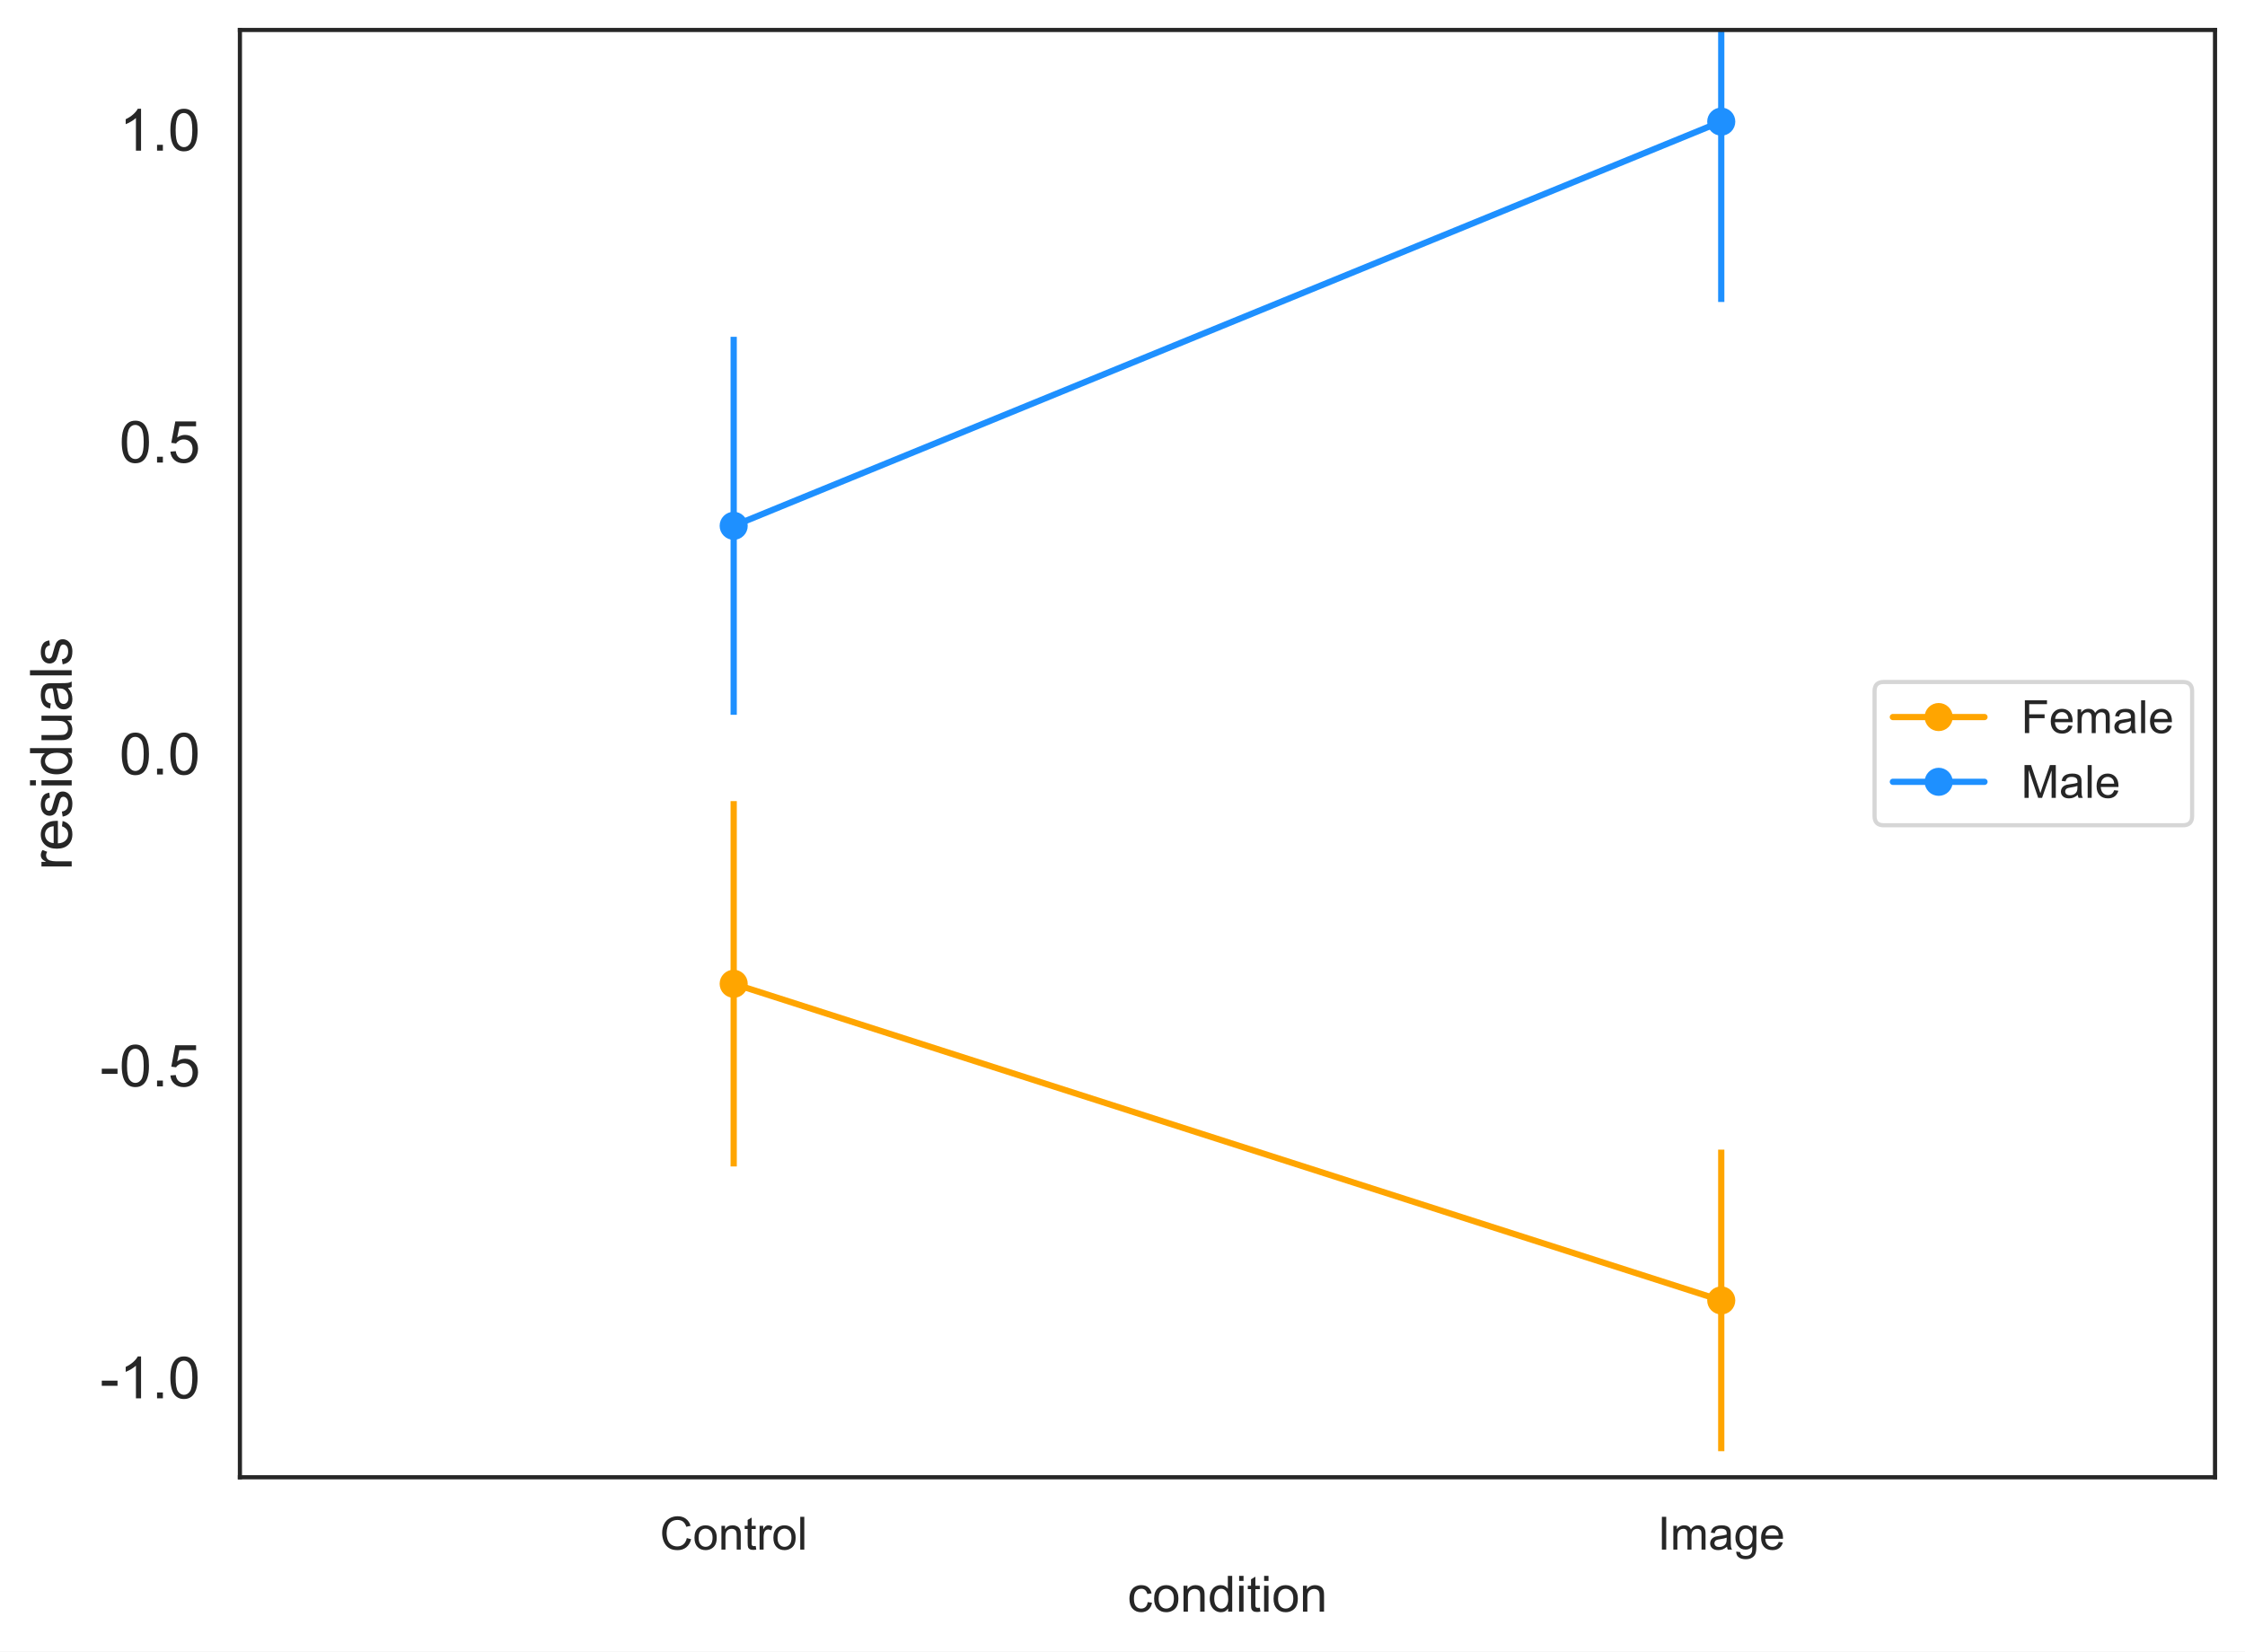
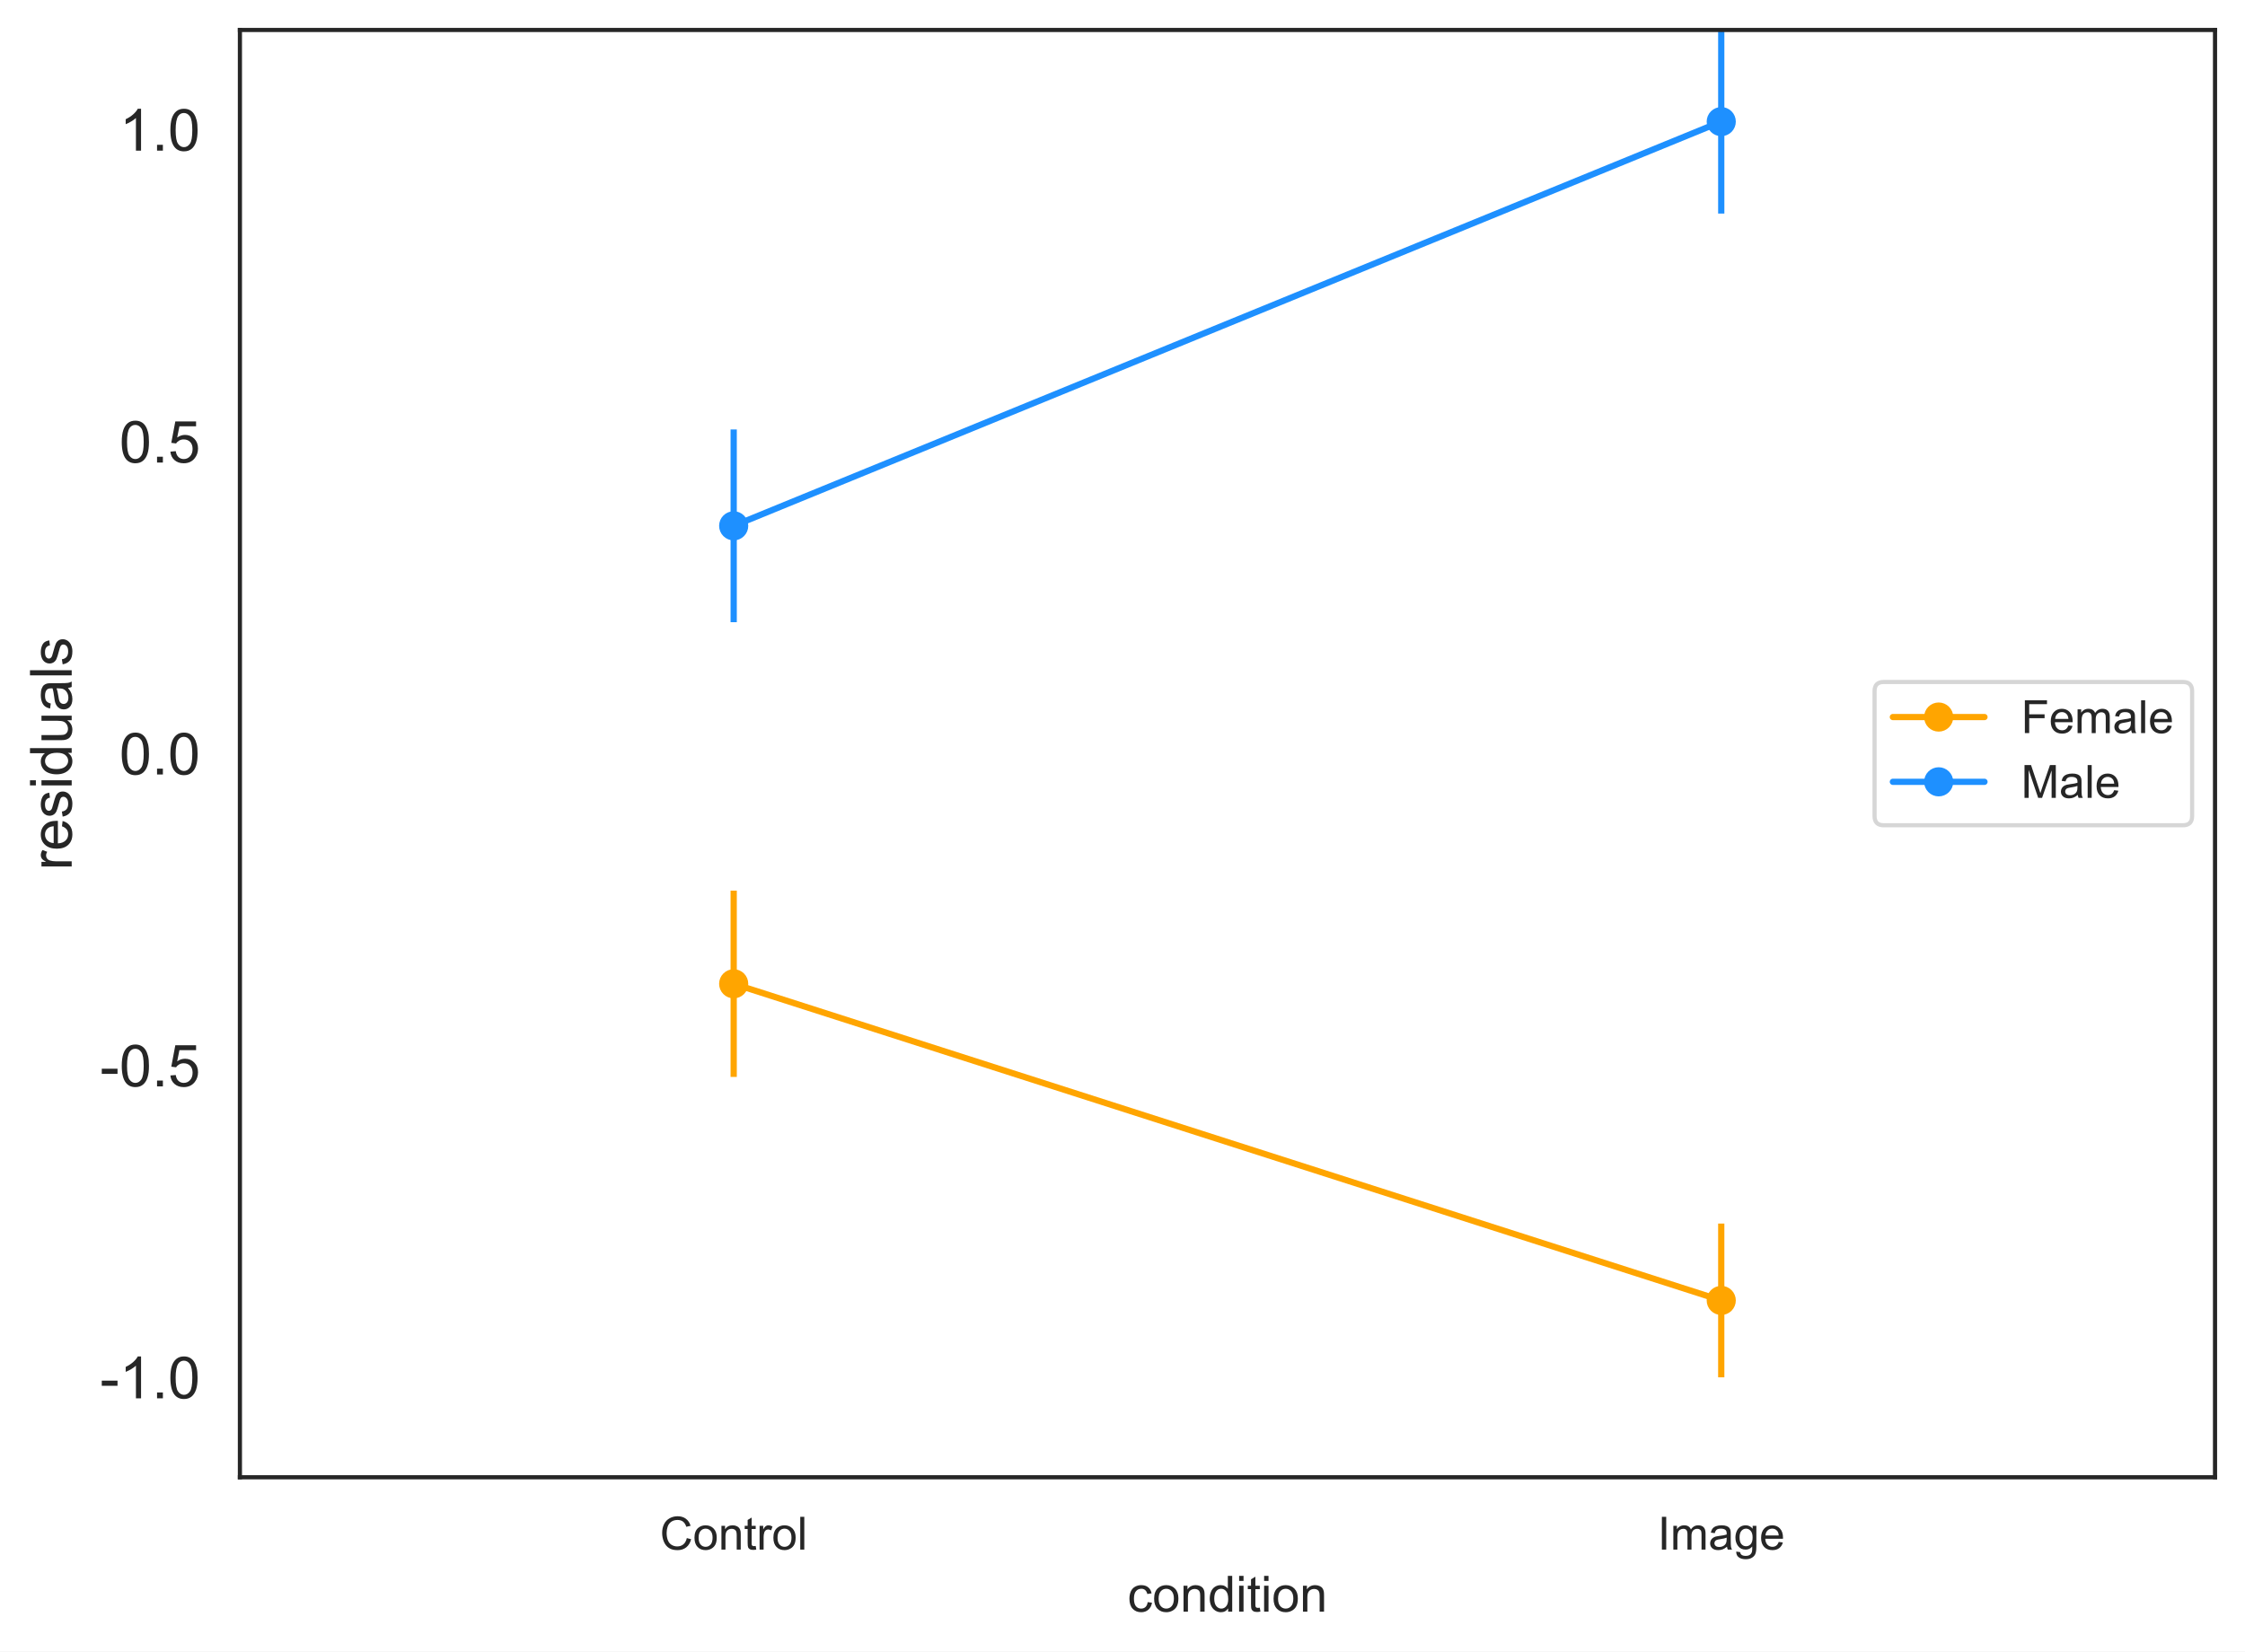
<svg xmlns="http://www.w3.org/2000/svg" xmlns:xlink="http://www.w3.org/1999/xlink" width="539.235pt" height="396.763pt" viewBox="0 0 539.235 396.763" version="1.1">
  <defs>
    <style type="text/css">*{stroke-linejoin: round; stroke-linecap: butt}</style>
  </defs>
  <g id="figure_1">
    <g id="patch_1">
      <path d="M 0 396.763  L 539.235 396.763  L 539.235 0  L 0 0  z " style="fill: #ffffff" />
    </g>
    <g id="axes_1">
      <g id="patch_2">
        <path d="M 57.625 354.9  L 532.035 354.9  L 532.035 7.2  L 57.625 7.2  z " style="fill: #ffffff" />
      </g>
      <g id="matplotlib.axis_1">
        <g id="xtick_1">
          <g id="text_1">
            <g style="fill: #262626" transform="translate(158.4986 372.2736) scale(0.11 -0.11)">
              <defs>
                <path id="ArialMT-43" d="M 3763 1606  L 4369 1453  Q 4178 706 3683 314  Q 3188 -78 2472 -78  Q 1731 -78 1267 223  Q 803 525 561 1097  Q 319 1669 319 2325  Q 319 3041 592 3573  Q 866 4106 1370 4382  Q 1875 4659 2481 4659  Q 3169 4659 3637 4309  Q 4106 3959 4291 3325  L 3694 3184  Q 3534 3684 3231 3912  Q 2928 4141 2469 4141  Q 1941 4141 1586 3887  Q 1231 3634 1087 3207  Q 944 2781 944 2328  Q 944 1744 1114 1308  Q 1284 872 1643 656  Q 2003 441 2422 441  Q 2931 441 3284 734  Q 3638 1028 3763 1606  z " transform="scale(0.015625)" />
                <path id="ArialMT-6f" d="M 213 1659  Q 213 2581 725 3025  Q 1153 3394 1769 3394  Q 2453 3394 2887 2945  Q 3322 2497 3322 1706  Q 3322 1066 3130 698  Q 2938 331 2570 128  Q 2203 -75 1769 -75  Q 1072 -75 642 372  Q 213 819 213 1659  z M 791 1659  Q 791 1022 1069 705  Q 1347 388 1769 388  Q 2188 388 2466 706  Q 2744 1025 2744 1678  Q 2744 2294 2464 2611  Q 2184 2928 1769 2928  Q 1347 2928 1069 2612  Q 791 2297 791 1659  z " transform="scale(0.015625)" />
                <path id="ArialMT-6e" d="M 422 0  L 422 3319  L 928 3319  L 928 2847  Q 1294 3394 1984 3394  Q 2284 3394 2536 3286  Q 2788 3178 2913 3003  Q 3038 2828 3088 2588  Q 3119 2431 3119 2041  L 3119 0  L 2556 0  L 2556 2019  Q 2556 2363 2490 2533  Q 2425 2703 2258 2804  Q 2091 2906 1866 2906  Q 1506 2906 1245 2678  Q 984 2450 984 1813  L 984 0  L 422 0  z " transform="scale(0.015625)" />
                <path id="ArialMT-74" d="M 1650 503  L 1731 6  Q 1494 -44 1306 -44  Q 1000 -44 831 53  Q 663 150 594 308  Q 525 466 525 972  L 525 2881  L 113 2881  L 113 3319  L 525 3319  L 525 4141  L 1084 4478  L 1084 3319  L 1650 3319  L 1650 2881  L 1084 2881  L 1084 941  Q 1084 700 1114 631  Q 1144 563 1211 522  Q 1278 481 1403 481  Q 1497 481 1650 503  z " transform="scale(0.015625)" />
                <path id="ArialMT-72" d="M 416 0  L 416 3319  L 922 3319  L 922 2816  Q 1116 3169 1280 3281  Q 1444 3394 1641 3394  Q 1925 3394 2219 3213  L 2025 2691  Q 1819 2813 1613 2813  Q 1428 2813 1281 2702  Q 1134 2591 1072 2394  Q 978 2094 978 1738  L 978 0  L 416 0  z " transform="scale(0.015625)" />
                <path id="ArialMT-6c" d="M 409 0  L 409 4581  L 972 4581  L 972 0  L 409 0  z " transform="scale(0.015625)" />
              </defs>
              <use xlink:href="#ArialMT-43" />
              <use xlink:href="#ArialMT-6f" transform="translate(72.2168 0)" />
              <use xlink:href="#ArialMT-6e" transform="translate(127.832 0)" />
              <use xlink:href="#ArialMT-74" transform="translate(183.4473 0)" />
              <use xlink:href="#ArialMT-72" transform="translate(211.2305 0)" />
              <use xlink:href="#ArialMT-6f" transform="translate(244.5312 0)" />
              <use xlink:href="#ArialMT-6c" transform="translate(300.1465 0)" />
            </g>
          </g>
        </g>
        <g id="xtick_2">
          <g id="text_2">
            <g style="fill: #262626" transform="translate(398.1477 372.2736) scale(0.11 -0.11)">
              <defs>
                <path id="ArialMT-49" d="M 597 0  L 597 4581  L 1203 4581  L 1203 0  L 597 0  z " transform="scale(0.015625)" />
                <path id="ArialMT-6d" d="M 422 0  L 422 3319  L 925 3319  L 925 2853  Q 1081 3097 1340 3245  Q 1600 3394 1931 3394  Q 2300 3394 2536 3241  Q 2772 3088 2869 2813  Q 3263 3394 3894 3394  Q 4388 3394 4653 3120  Q 4919 2847 4919 2278  L 4919 0  L 4359 0  L 4359 2091  Q 4359 2428 4304 2576  Q 4250 2725 4106 2815  Q 3963 2906 3769 2906  Q 3419 2906 3187 2673  Q 2956 2441 2956 1928  L 2956 0  L 2394 0  L 2394 2156  Q 2394 2531 2256 2718  Q 2119 2906 1806 2906  Q 1569 2906 1367 2781  Q 1166 2656 1075 2415  Q 984 2175 984 1722  L 984 0  L 422 0  z " transform="scale(0.015625)" />
                <path id="ArialMT-61" d="M 2588 409  Q 2275 144 1986 34  Q 1697 -75 1366 -75  Q 819 -75 525 192  Q 231 459 231 875  Q 231 1119 342 1320  Q 453 1522 633 1644  Q 813 1766 1038 1828  Q 1203 1872 1538 1913  Q 2219 1994 2541 2106  Q 2544 2222 2544 2253  Q 2544 2597 2384 2738  Q 2169 2928 1744 2928  Q 1347 2928 1158 2789  Q 969 2650 878 2297  L 328 2372  Q 403 2725 575 2942  Q 747 3159 1072 3276  Q 1397 3394 1825 3394  Q 2250 3394 2515 3294  Q 2781 3194 2906 3042  Q 3031 2891 3081 2659  Q 3109 2516 3109 2141  L 3109 1391  Q 3109 606 3145 398  Q 3181 191 3288 0  L 2700 0  Q 2613 175 2588 409  z M 2541 1666  Q 2234 1541 1622 1453  Q 1275 1403 1131 1340  Q 988 1278 909 1158  Q 831 1038 831 891  Q 831 666 1001 516  Q 1172 366 1500 366  Q 1825 366 2078 508  Q 2331 650 2450 897  Q 2541 1088 2541 1459  L 2541 1666  z " transform="scale(0.015625)" />
                <path id="ArialMT-67" d="M 319 -275  L 866 -356  Q 900 -609 1056 -725  Q 1266 -881 1628 -881  Q 2019 -881 2231 -725  Q 2444 -569 2519 -288  Q 2563 -116 2559 434  Q 2191 0 1641 0  Q 956 0 581 494  Q 206 988 206 1678  Q 206 2153 378 2554  Q 550 2956 876 3175  Q 1203 3394 1644 3394  Q 2231 3394 2613 2919  L 2613 3319  L 3131 3319  L 3131 450  Q 3131 -325 2973 -648  Q 2816 -972 2473 -1159  Q 2131 -1347 1631 -1347  Q 1038 -1347 672 -1080  Q 306 -813 319 -275  z M 784 1719  Q 784 1066 1043 766  Q 1303 466 1694 466  Q 2081 466 2343 764  Q 2606 1063 2606 1700  Q 2606 2309 2336 2618  Q 2066 2928 1684 2928  Q 1309 2928 1046 2623  Q 784 2319 784 1719  z " transform="scale(0.015625)" />
                <path id="ArialMT-65" d="M 2694 1069  L 3275 997  Q 3138 488 2766 206  Q 2394 -75 1816 -75  Q 1088 -75 661 373  Q 234 822 234 1631  Q 234 2469 665 2931  Q 1097 3394 1784 3394  Q 2450 3394 2872 2941  Q 3294 2488 3294 1666  Q 3294 1616 3291 1516  L 816 1516  Q 847 969 1125 678  Q 1403 388 1819 388  Q 2128 388 2347 550  Q 2566 713 2694 1069  z M 847 1978  L 2700 1978  Q 2663 2397 2488 2606  Q 2219 2931 1791 2931  Q 1403 2931 1139 2672  Q 875 2413 847 1978  z " transform="scale(0.015625)" />
              </defs>
              <use xlink:href="#ArialMT-49" />
              <use xlink:href="#ArialMT-6d" transform="translate(27.7832 0)" />
              <use xlink:href="#ArialMT-61" transform="translate(111.084 0)" />
              <use xlink:href="#ArialMT-67" transform="translate(166.6992 0)" />
              <use xlink:href="#ArialMT-65" transform="translate(222.3145 0)" />
            </g>
          </g>
        </g>
        <g id="text_3">
          <g style="fill: #262626" transform="translate(270.8141 387.1781) scale(0.12 -0.12)">
            <defs>
              <path id="ArialMT-63" d="M 2588 1216  L 3141 1144  Q 3050 572 2676 248  Q 2303 -75 1759 -75  Q 1078 -75 664 370  Q 250 816 250 1647  Q 250 2184 428 2587  Q 606 2991 970 3192  Q 1334 3394 1763 3394  Q 2303 3394 2647 3120  Q 2991 2847 3088 2344  L 2541 2259  Q 2463 2594 2264 2762  Q 2066 2931 1784 2931  Q 1359 2931 1093 2626  Q 828 2322 828 1663  Q 828 994 1084 691  Q 1341 388 1753 388  Q 2084 388 2306 591  Q 2528 794 2588 1216  z " transform="scale(0.015625)" />
              <path id="ArialMT-64" d="M 2575 0  L 2575 419  Q 2259 -75 1647 -75  Q 1250 -75 917 144  Q 584 363 401 755  Q 219 1147 219 1656  Q 219 2153 384 2558  Q 550 2963 881 3178  Q 1213 3394 1622 3394  Q 1922 3394 2156 3267  Q 2391 3141 2538 2938  L 2538 4581  L 3097 4581  L 3097 0  L 2575 0  z M 797 1656  Q 797 1019 1065 703  Q 1334 388 1700 388  Q 2069 388 2326 689  Q 2584 991 2584 1609  Q 2584 2291 2321 2609  Q 2059 2928 1675 2928  Q 1300 2928 1048 2622  Q 797 2316 797 1656  z " transform="scale(0.015625)" />
              <path id="ArialMT-69" d="M 425 3934  L 425 4581  L 988 4581  L 988 3934  L 425 3934  z M 425 0  L 425 3319  L 988 3319  L 988 0  L 425 0  z " transform="scale(0.015625)" />
            </defs>
            <use xlink:href="#ArialMT-63" />
            <use xlink:href="#ArialMT-6f" transform="translate(50 0)" />
            <use xlink:href="#ArialMT-6e" transform="translate(105.6152 0)" />
            <use xlink:href="#ArialMT-64" transform="translate(161.2305 0)" />
            <use xlink:href="#ArialMT-69" transform="translate(216.8457 0)" />
            <use xlink:href="#ArialMT-74" transform="translate(239.0625 0)" />
            <use xlink:href="#ArialMT-69" transform="translate(266.8457 0)" />
            <use xlink:href="#ArialMT-6f" transform="translate(289.0625 0)" />
            <use xlink:href="#ArialMT-6e" transform="translate(344.6777 0)" />
          </g>
        </g>
      </g>
      <g id="matplotlib.axis_2">
        <g id="ytick_1">
          <g id="text_4">
            <g style="fill: #262626" transform="translate(24.00344 335.9312) scale(0.14 -0.14)">
              <defs>
                <path id="ArialMT-2d" d="M 203 1375  L 203 1941  L 1931 1941  L 1931 1375  L 203 1375  z " transform="scale(0.015625)" />
                <path id="ArialMT-31" d="M 2384 0  L 1822 0  L 1822 3584  Q 1619 3391 1289 3197  Q 959 3003 697 2906  L 697 3450  Q 1169 3672 1522 3987  Q 1875 4303 2022 4600  L 2384 4600  L 2384 0  z " transform="scale(0.015625)" />
                <path id="ArialMT-2e" d="M 581 0  L 581 641  L 1222 641  L 1222 0  L 581 0  z " transform="scale(0.015625)" />
                <path id="ArialMT-30" d="M 266 2259  Q 266 3072 433 3567  Q 600 4063 929 4331  Q 1259 4600 1759 4600  Q 2128 4600 2406 4451  Q 2684 4303 2865 4023  Q 3047 3744 3150 3342  Q 3253 2941 3253 2259  Q 3253 1453 3087 958  Q 2922 463 2592 192  Q 2263 -78 1759 -78  Q 1097 -78 719 397  Q 266 969 266 2259  z M 844 2259  Q 844 1131 1108 757  Q 1372 384 1759 384  Q 2147 384 2411 759  Q 2675 1134 2675 2259  Q 2675 3391 2411 3762  Q 2147 4134 1753 4134  Q 1366 4134 1134 3806  Q 844 3388 844 2259  z " transform="scale(0.015625)" />
              </defs>
              <use xlink:href="#ArialMT-2d" />
              <use xlink:href="#ArialMT-31" transform="translate(33.30078 0)" />
              <use xlink:href="#ArialMT-2e" transform="translate(88.91602 0)" />
              <use xlink:href="#ArialMT-30" transform="translate(116.6992 0)" />
            </g>
          </g>
        </g>
        <g id="ytick_2">
          <g id="text_5">
            <g style="fill: #262626" transform="translate(24.00344 260.9958) scale(0.14 -0.14)">
              <defs>
                <path id="ArialMT-35" d="M 266 1200  L 856 1250  Q 922 819 1161 601  Q 1400 384 1738 384  Q 2144 384 2425 690  Q 2706 997 2706 1503  Q 2706 1984 2436 2262  Q 2166 2541 1728 2541  Q 1456 2541 1237 2417  Q 1019 2294 894 2097  L 366 2166  L 809 4519  L 3088 4519  L 3088 3981  L 1259 3981  L 1013 2750  Q 1425 3038 1878 3038  Q 2478 3038 2890 2622  Q 3303 2206 3303 1553  Q 3303 931 2941 478  Q 2500 -78 1738 -78  Q 1113 -78 717 272  Q 322 622 266 1200  z " transform="scale(0.015625)" />
              </defs>
              <use xlink:href="#ArialMT-2d" />
              <use xlink:href="#ArialMT-30" transform="translate(33.30078 0)" />
              <use xlink:href="#ArialMT-2e" transform="translate(88.91602 0)" />
              <use xlink:href="#ArialMT-35" transform="translate(116.6992 0)" />
            </g>
          </g>
        </g>
        <g id="ytick_3">
          <g id="text_6">
            <g style="fill: #262626" transform="translate(28.665 186.0605) scale(0.14 -0.14)">
              <use xlink:href="#ArialMT-30" />
              <use xlink:href="#ArialMT-2e" transform="translate(55.61523 0)" />
              <use xlink:href="#ArialMT-30" transform="translate(83.39844 0)" />
            </g>
          </g>
        </g>
        <g id="ytick_4">
          <g id="text_7">
            <g style="fill: #262626" transform="translate(28.665 111.1251) scale(0.14 -0.14)">
              <use xlink:href="#ArialMT-30" />
              <use xlink:href="#ArialMT-2e" transform="translate(55.61523 0)" />
              <use xlink:href="#ArialMT-35" transform="translate(83.39844 0)" />
            </g>
          </g>
        </g>
        <g id="ytick_5">
          <g id="text_8">
            <g style="fill: #262626" transform="translate(28.665 36.18978) scale(0.14 -0.14)">
              <use xlink:href="#ArialMT-31" />
              <use xlink:href="#ArialMT-2e" transform="translate(55.61523 0)" />
              <use xlink:href="#ArialMT-30" transform="translate(83.39844 0)" />
            </g>
          </g>
        </g>
        <g id="text_9">
          <g style="fill: #262626" transform="translate(17.22094 209.062) rotate(-90) scale(0.14 -0.14)">
            <defs>
              <path id="ArialMT-73" d="M 197 991  L 753 1078  Q 800 744 1014 566  Q 1228 388 1613 388  Q 2000 388 2187 545  Q 2375 703 2375 916  Q 2375 1106 2209 1216  Q 2094 1291 1634 1406  Q 1016 1563 777 1677  Q 538 1791 414 1992  Q 291 2194 291 2438  Q 291 2659 392 2848  Q 494 3038 669 3163  Q 800 3259 1026 3326  Q 1253 3394 1513 3394  Q 1903 3394 2198 3281  Q 2494 3169 2634 2976  Q 2775 2784 2828 2463  L 2278 2388  Q 2241 2644 2061 2787  Q 1881 2931 1553 2931  Q 1166 2931 1000 2803  Q 834 2675 834 2503  Q 834 2394 903 2306  Q 972 2216 1119 2156  Q 1203 2125 1616 2013  Q 2213 1853 2448 1751  Q 2684 1650 2818 1456  Q 2953 1263 2953 975  Q 2953 694 2789 445  Q 2625 197 2315 61  Q 2006 -75 1616 -75  Q 969 -75 630 194  Q 291 463 197 991  z " transform="scale(0.015625)" />
              <path id="ArialMT-75" d="M 2597 0  L 2597 488  Q 2209 -75 1544 -75  Q 1250 -75 995 37  Q 741 150 617 320  Q 494 491 444 738  Q 409 903 409 1263  L 409 3319  L 972 3319  L 972 1478  Q 972 1038 1006 884  Q 1059 663 1231 536  Q 1403 409 1656 409  Q 1909 409 2131 539  Q 2353 669 2445 892  Q 2538 1116 2538 1541  L 2538 3319  L 3100 3319  L 3100 0  L 2597 0  z " transform="scale(0.015625)" />
            </defs>
            <use xlink:href="#ArialMT-72" />
            <use xlink:href="#ArialMT-65" transform="translate(33.30078 0)" />
            <use xlink:href="#ArialMT-73" transform="translate(88.91602 0)" />
            <use xlink:href="#ArialMT-69" transform="translate(138.916 0)" />
            <use xlink:href="#ArialMT-64" transform="translate(161.1328 0)" />
            <use xlink:href="#ArialMT-75" transform="translate(216.748 0)" />
            <use xlink:href="#ArialMT-61" transform="translate(272.3633 0)" />
            <use xlink:href="#ArialMT-6c" transform="translate(327.9785 0)" />
            <use xlink:href="#ArialMT-73" transform="translate(350.1953 0)" />
          </g>
        </g>
      </g>
      <g id="LineCollection_1">
-         <path d="M 176.227 280.233  L 176.227 192.456  " clip-path="url(#pe44266eee9)" style="fill: none; stroke: #ffa500; stroke-width: 1.5" />
-         <path d="M 413.433 348.636  L 413.433 276.195  " clip-path="url(#pe44266eee9)" style="fill: none; stroke: #ffa500; stroke-width: 1.5" />
+         <path d="M 176.227 258.722  L 176.227 213.967  " clip-path="url(#pd7faafc5dc)" style="fill: none; stroke: #ffa500; stroke-width: 1.5" />
+         <path d="M 413.433 330.887  L 413.433 293.944  " clip-path="url(#pd7faafc5dc)" style="fill: none; stroke: #ffa500; stroke-width: 1.5" />
      </g>
      <g id="LineCollection_2">
-         <path d="M 176.227 171.724  L 176.227 80.921  " clip-path="url(#pe44266eee9)" style="fill: none; stroke: #1e90ff; stroke-width: 1.5" />
-         <path d="M 413.433 72.539  L 413.433 -1  " clip-path="url(#pe44266eee9)" style="fill: none; stroke: #1e90ff; stroke-width: 1.5" />
+         <path d="M 176.227 149.472  L 176.227 103.173  " clip-path="url(#pd7faafc5dc)" style="fill: none; stroke: #1e90ff; stroke-width: 1.5" />
+         <path d="M 413.433 51.309  L 413.433 7.126  " clip-path="url(#pd7faafc5dc)" style="fill: none; stroke: #1e90ff; stroke-width: 1.5" />
      </g>
      <g id="patch_3">
        <path d="M 57.625 354.9  L 57.625 7.2  " style="fill: none; stroke: #262626; stroke-linejoin: miter; stroke-linecap: square" />
      </g>
      <g id="patch_4">
        <path d="M 532.035 354.9  L 532.035 7.2  " style="fill: none; stroke: #262626; stroke-linejoin: miter; stroke-linecap: square" />
      </g>
      <g id="patch_5">
        <path d="M 57.625 354.9  L 532.035 354.9  " style="fill: none; stroke: #262626; stroke-linejoin: miter; stroke-linecap: square" />
      </g>
      <g id="patch_6">
        <path d="M 57.625 7.2  L 532.035 7.2  " style="fill: none; stroke: #262626; stroke-linejoin: miter; stroke-linecap: square" />
      </g>
      <g id="line2d_1">
-         <path d="M 176.227 236.345  L 413.433 312.416  " clip-path="url(#pe44266eee9)" style="fill: none; stroke: #ffa500; stroke-width: 1.5; stroke-linecap: round" />
+         <path d="M 176.227 236.345  L 413.433 312.416  " clip-path="url(#pd7faafc5dc)" style="fill: none; stroke: #ffa500; stroke-width: 1.5; stroke-linecap: round" />
        <defs>
-           <path id="m47df32172f" d="M 0 3  C 0.796 3 1.559 2.684 2.121 2.121  C 2.684 1.559 3 0.796 3 0  C 3 -0.796 2.684 -1.559 2.121 -2.121  C 1.559 -2.684 0.796 -3 0 -3  C -0.796 -3 -1.559 -2.684 -2.121 -2.121  C -2.684 -1.559 -3 -0.796 -3 0  C -3 0.796 -2.684 1.559 -2.121 2.121  C -1.559 2.684 -0.796 3 0 3  z " style="stroke: #ffa500; stroke-width: 0.75" />
+           <path id="me89da27671" d="M 0 3  C 0.796 3 1.559 2.684 2.121 2.121  C 2.684 1.559 3 0.796 3 0  C 3 -0.796 2.684 -1.559 2.121 -2.121  C 1.559 -2.684 0.796 -3 0 -3  C -0.796 -3 -1.559 -2.684 -2.121 -2.121  C -2.684 -1.559 -3 -0.796 -3 0  C -3 0.796 -2.684 1.559 -2.121 2.121  C -1.559 2.684 -0.796 3 0 3  z " style="stroke: #ffa500" />
        </defs>
-         <g clip-path="url(#pe44266eee9)">
-           <use xlink:href="#m47df32172f" x="176.227" y="236.345" style="fill: #ffa500; stroke: #ffa500; stroke-width: 0.75" />
-           <use xlink:href="#m47df32172f" x="413.433" y="312.416" style="fill: #ffa500; stroke: #ffa500; stroke-width: 0.75" />
+         <g clip-path="url(#pd7faafc5dc)">
+           <use xlink:href="#me89da27671" x="176.227" y="236.345" style="fill: #ffa500; stroke: #ffa500" />
+           <use xlink:href="#me89da27671" x="413.433" y="312.416" style="fill: #ffa500; stroke: #ffa500" />
        </g>
      </g>
      <g id="line2d_2">
-         <path d="M 176.227 126.323  L 413.433 29.217  " clip-path="url(#pe44266eee9)" style="fill: none; stroke: #1e90ff; stroke-width: 1.5; stroke-linecap: round" />
+         <path d="M 176.227 126.323  L 413.433 29.217  " clip-path="url(#pd7faafc5dc)" style="fill: none; stroke: #1e90ff; stroke-width: 1.5; stroke-linecap: round" />
        <defs>
-           <path id="m9bcb1b5f9a" d="M 0 3  C 0.796 3 1.559 2.684 2.121 2.121  C 2.684 1.559 3 0.796 3 0  C 3 -0.796 2.684 -1.559 2.121 -2.121  C 1.559 -2.684 0.796 -3 0 -3  C -0.796 -3 -1.559 -2.684 -2.121 -2.121  C -2.684 -1.559 -3 -0.796 -3 0  C -3 0.796 -2.684 1.559 -2.121 2.121  C -1.559 2.684 -0.796 3 0 3  z " style="stroke: #1e90ff; stroke-width: 0.75" />
+           <path id="ma06195ed54" d="M 0 3  C 0.796 3 1.559 2.684 2.121 2.121  C 2.684 1.559 3 0.796 3 0  C 3 -0.796 2.684 -1.559 2.121 -2.121  C 1.559 -2.684 0.796 -3 0 -3  C -0.796 -3 -1.559 -2.684 -2.121 -2.121  C -2.684 -1.559 -3 -0.796 -3 0  C -3 0.796 -2.684 1.559 -2.121 2.121  C -1.559 2.684 -0.796 3 0 3  z " style="stroke: #1e90ff" />
        </defs>
-         <g clip-path="url(#pe44266eee9)">
-           <use xlink:href="#m9bcb1b5f9a" x="176.227" y="126.323" style="fill: #1e90ff; stroke: #1e90ff; stroke-width: 0.75" />
-           <use xlink:href="#m9bcb1b5f9a" x="413.433" y="29.217" style="fill: #1e90ff; stroke: #1e90ff; stroke-width: 0.75" />
+         <g clip-path="url(#pd7faafc5dc)">
+           <use xlink:href="#ma06195ed54" x="176.227" y="126.323" style="fill: #1e90ff; stroke: #1e90ff" />
+           <use xlink:href="#ma06195ed54" x="413.433" y="29.217" style="fill: #1e90ff; stroke: #1e90ff" />
        </g>
      </g>
      <g id="legend_1">
        <g id="patch_7">
          <path d="M 452.459 198.26  L 524.335 198.26  Q 526.535 198.26 526.535 196.06  L 526.535 166.04  Q 526.535 163.84 524.335 163.84  L 452.459 163.84  Q 450.259 163.84 450.259 166.04  L 450.259 196.06  Q 450.259 198.26 452.459 198.26  z " style="fill: #ffffff; opacity: 0.8; stroke: #cccccc; stroke-linejoin: miter" />
        </g>
        <g id="line2d_3">
          <path d="M 454.659 172.264  L 465.659 172.264  L 476.659 172.264  " style="fill: none; stroke: #ffa500; stroke-width: 1.5; stroke-linecap: round" />
          <g>
-             <use xlink:href="#m47df32172f" x="465.659" y="172.264" style="fill: #ffa500; stroke: #ffa500; stroke-width: 0.75" />
+             <use xlink:href="#me89da27671" x="465.659" y="172.264" style="fill: #ffa500; stroke: #ffa500" />
          </g>
        </g>
        <g id="text_10">
          <g style="fill: #262626" transform="translate(485.4586 176.1138) scale(0.11 -0.11)">
            <defs>
              <path id="ArialMT-46" d="M 525 0  L 525 4581  L 3616 4581  L 3616 4041  L 1131 4041  L 1131 2622  L 3281 2622  L 3281 2081  L 1131 2081  L 1131 0  L 525 0  z " transform="scale(0.015625)" />
            </defs>
            <use xlink:href="#ArialMT-46" />
            <use xlink:href="#ArialMT-65" transform="translate(61.08398 0)" />
            <use xlink:href="#ArialMT-6d" transform="translate(116.6992 0)" />
            <use xlink:href="#ArialMT-61" transform="translate(200 0)" />
            <use xlink:href="#ArialMT-6c" transform="translate(255.6152 0)" />
            <use xlink:href="#ArialMT-65" transform="translate(277.832 0)" />
          </g>
        </g>
        <g id="line2d_4">
          <path d="M 454.659 187.824  L 465.659 187.824  L 476.659 187.824  " style="fill: none; stroke: #1e90ff; stroke-width: 1.5; stroke-linecap: round" />
          <g>
-             <use xlink:href="#m9bcb1b5f9a" x="465.659" y="187.824" style="fill: #1e90ff; stroke: #1e90ff; stroke-width: 0.75" />
+             <use xlink:href="#ma06195ed54" x="465.659" y="187.824" style="fill: #1e90ff; stroke: #1e90ff" />
          </g>
        </g>
        <g id="text_11">
          <g style="fill: #262626" transform="translate(485.4586 191.6736) scale(0.11 -0.11)">
            <defs>
              <path id="ArialMT-4d" d="M 475 0  L 475 4581  L 1388 4581  L 2472 1338  Q 2622 884 2691 659  Q 2769 909 2934 1394  L 4031 4581  L 4847 4581  L 4847 0  L 4263 0  L 4263 3834  L 2931 0  L 2384 0  L 1059 3900  L 1059 0  L 475 0  z " transform="scale(0.015625)" />
            </defs>
            <use xlink:href="#ArialMT-4d" />
            <use xlink:href="#ArialMT-61" transform="translate(83.30078 0)" />
            <use xlink:href="#ArialMT-6c" transform="translate(138.916 0)" />
            <use xlink:href="#ArialMT-65" transform="translate(161.1328 0)" />
          </g>
        </g>
      </g>
    </g>
  </g>
  <defs>
-     <clipPath id="pe44266eee9">
+     <clipPath id="pd7faafc5dc">
      <rect x="57.625" y="7.2" width="474.41" height="347.7" />
    </clipPath>
  </defs>
</svg>
